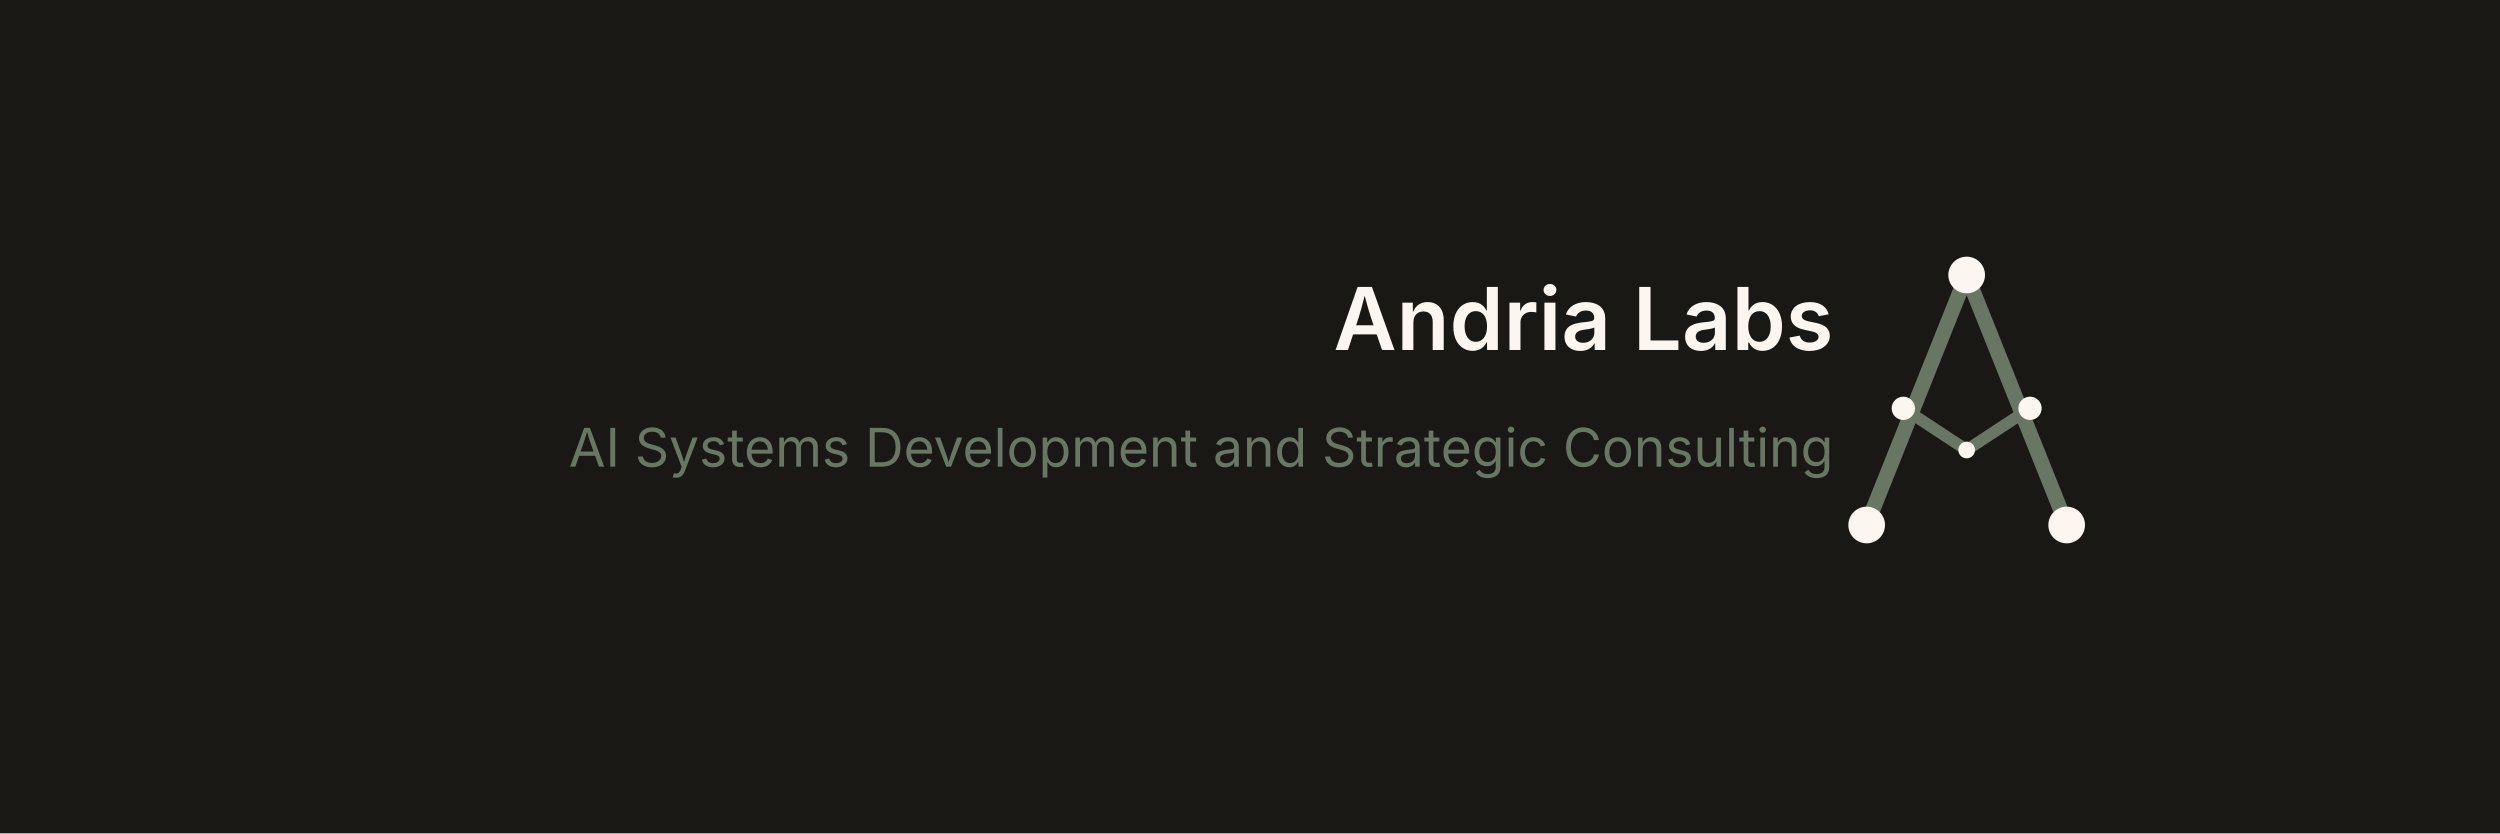
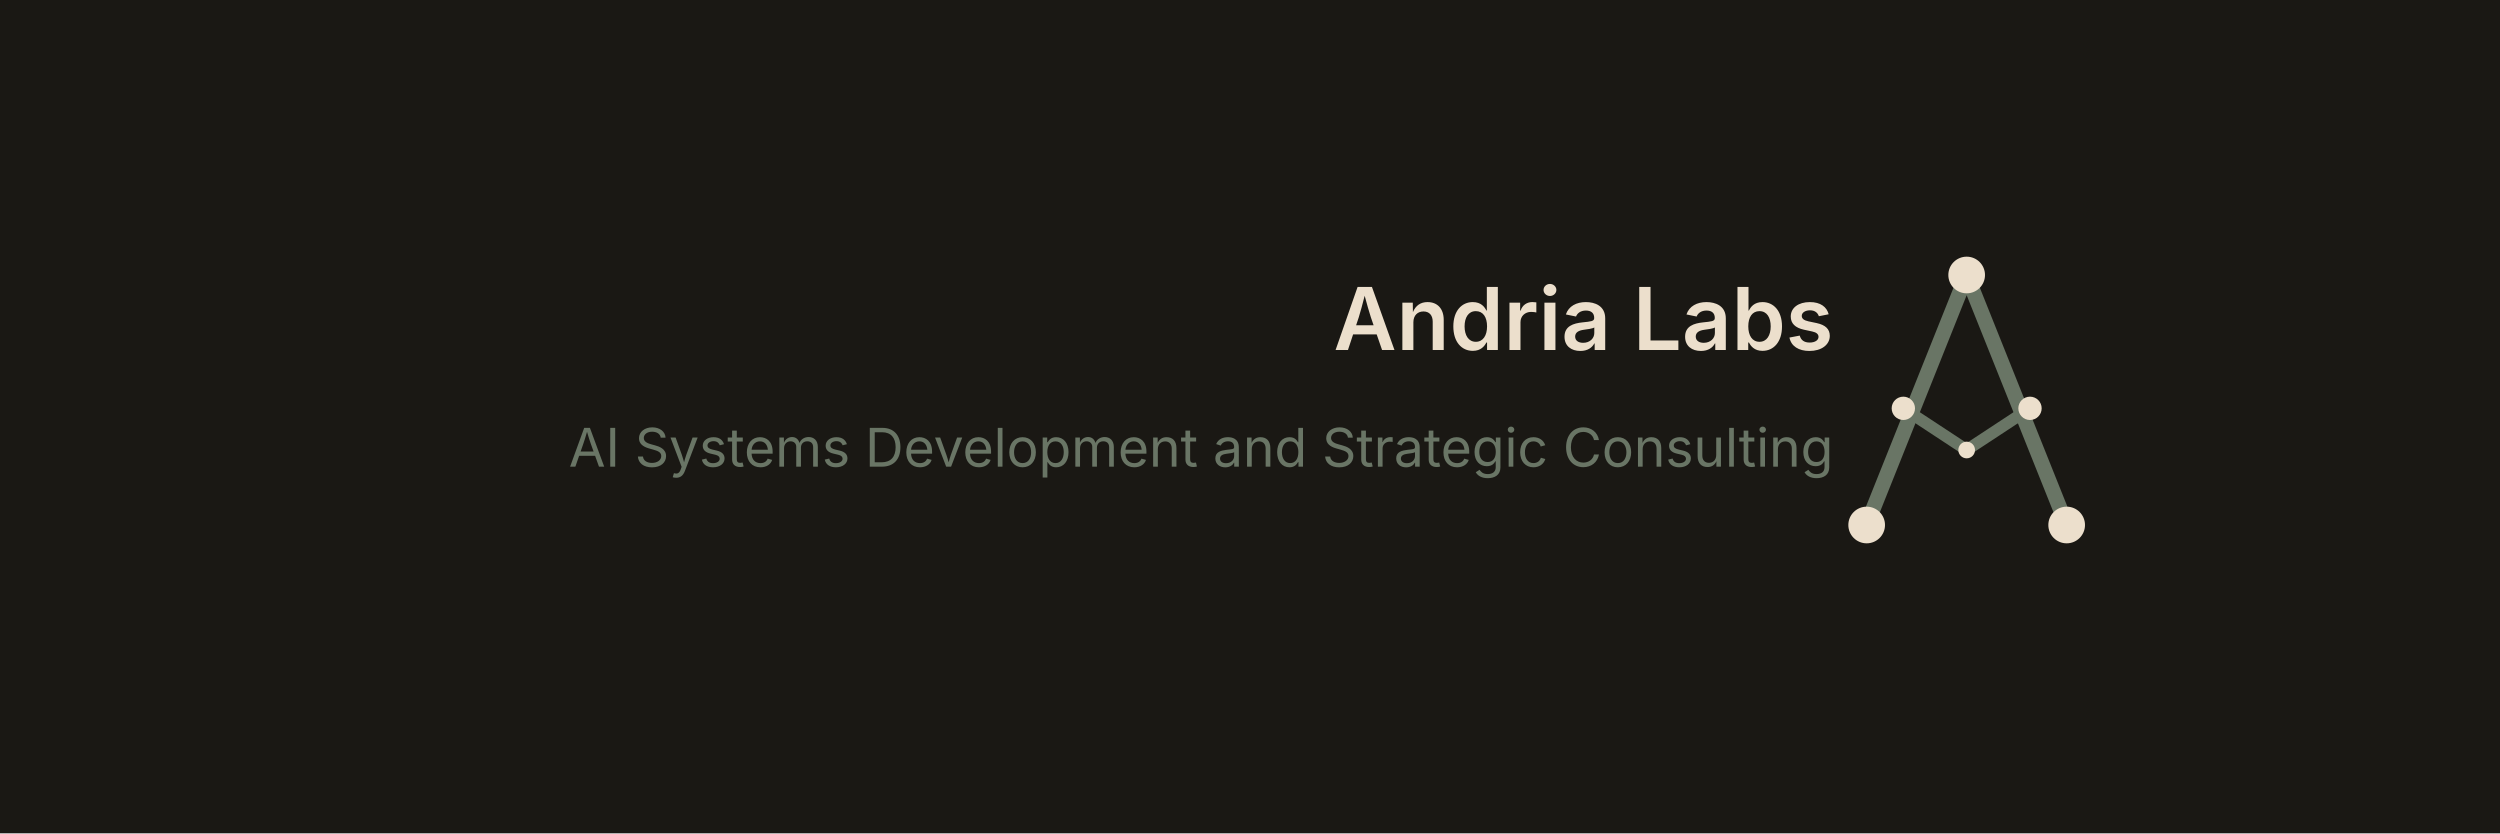
<svg xmlns="http://www.w3.org/2000/svg" width="1500" height="500" viewBox="0 0 1500 500">
  <rect width="1500" height="500" fill="#1A1814" />
  <g transform="translate(1100, 150)">
    <g stroke="#697565" stroke-linecap="round" stroke-width="9" fill="none">
      <path d="M80 15 20 165M80 15l60 150" />
    </g>
    <g stroke="#697565" stroke-linecap="round" stroke-width="7" fill="none">
      <path d="m80 120-38-25M80 120l38-25" />
    </g>
-     <g fill="#FBF6F0">
+     <g fill="#ECDFCC">
      <circle cx="80" cy="15" r="11" />
      <circle cx="20" cy="165" r="11" />
      <circle cx="140" cy="165" r="11" />
      <circle cx="42" cy="95" r="7" />
      <circle cx="118" cy="95" r="7" />
      <circle cx="80" cy="120" r="5" />
    </g>
  </g>
-   <text x="1100" y="210" font-family="-apple-system, BlinkMacSystemFont, 'Segoe UI', 'Inter', sans-serif" font-size="52" font-weight="600" fill="#FBF6F0" text-anchor="end">Andria Labs</text>
+   <text x="1100" y="210" font-family="-apple-system, BlinkMacSystemFont, 'Segoe UI', 'Inter', sans-serif" font-size="52" font-weight="600" fill="#ECDFCC" text-anchor="end">Andria Labs</text>
  <text x="1100" y="280" font-family="-apple-system, BlinkMacSystemFont, 'Segoe UI', 'Inter', sans-serif" font-size="32" fill="#697565" text-anchor="end">AI Systems Development and Strategic Consulting</text>
</svg>
